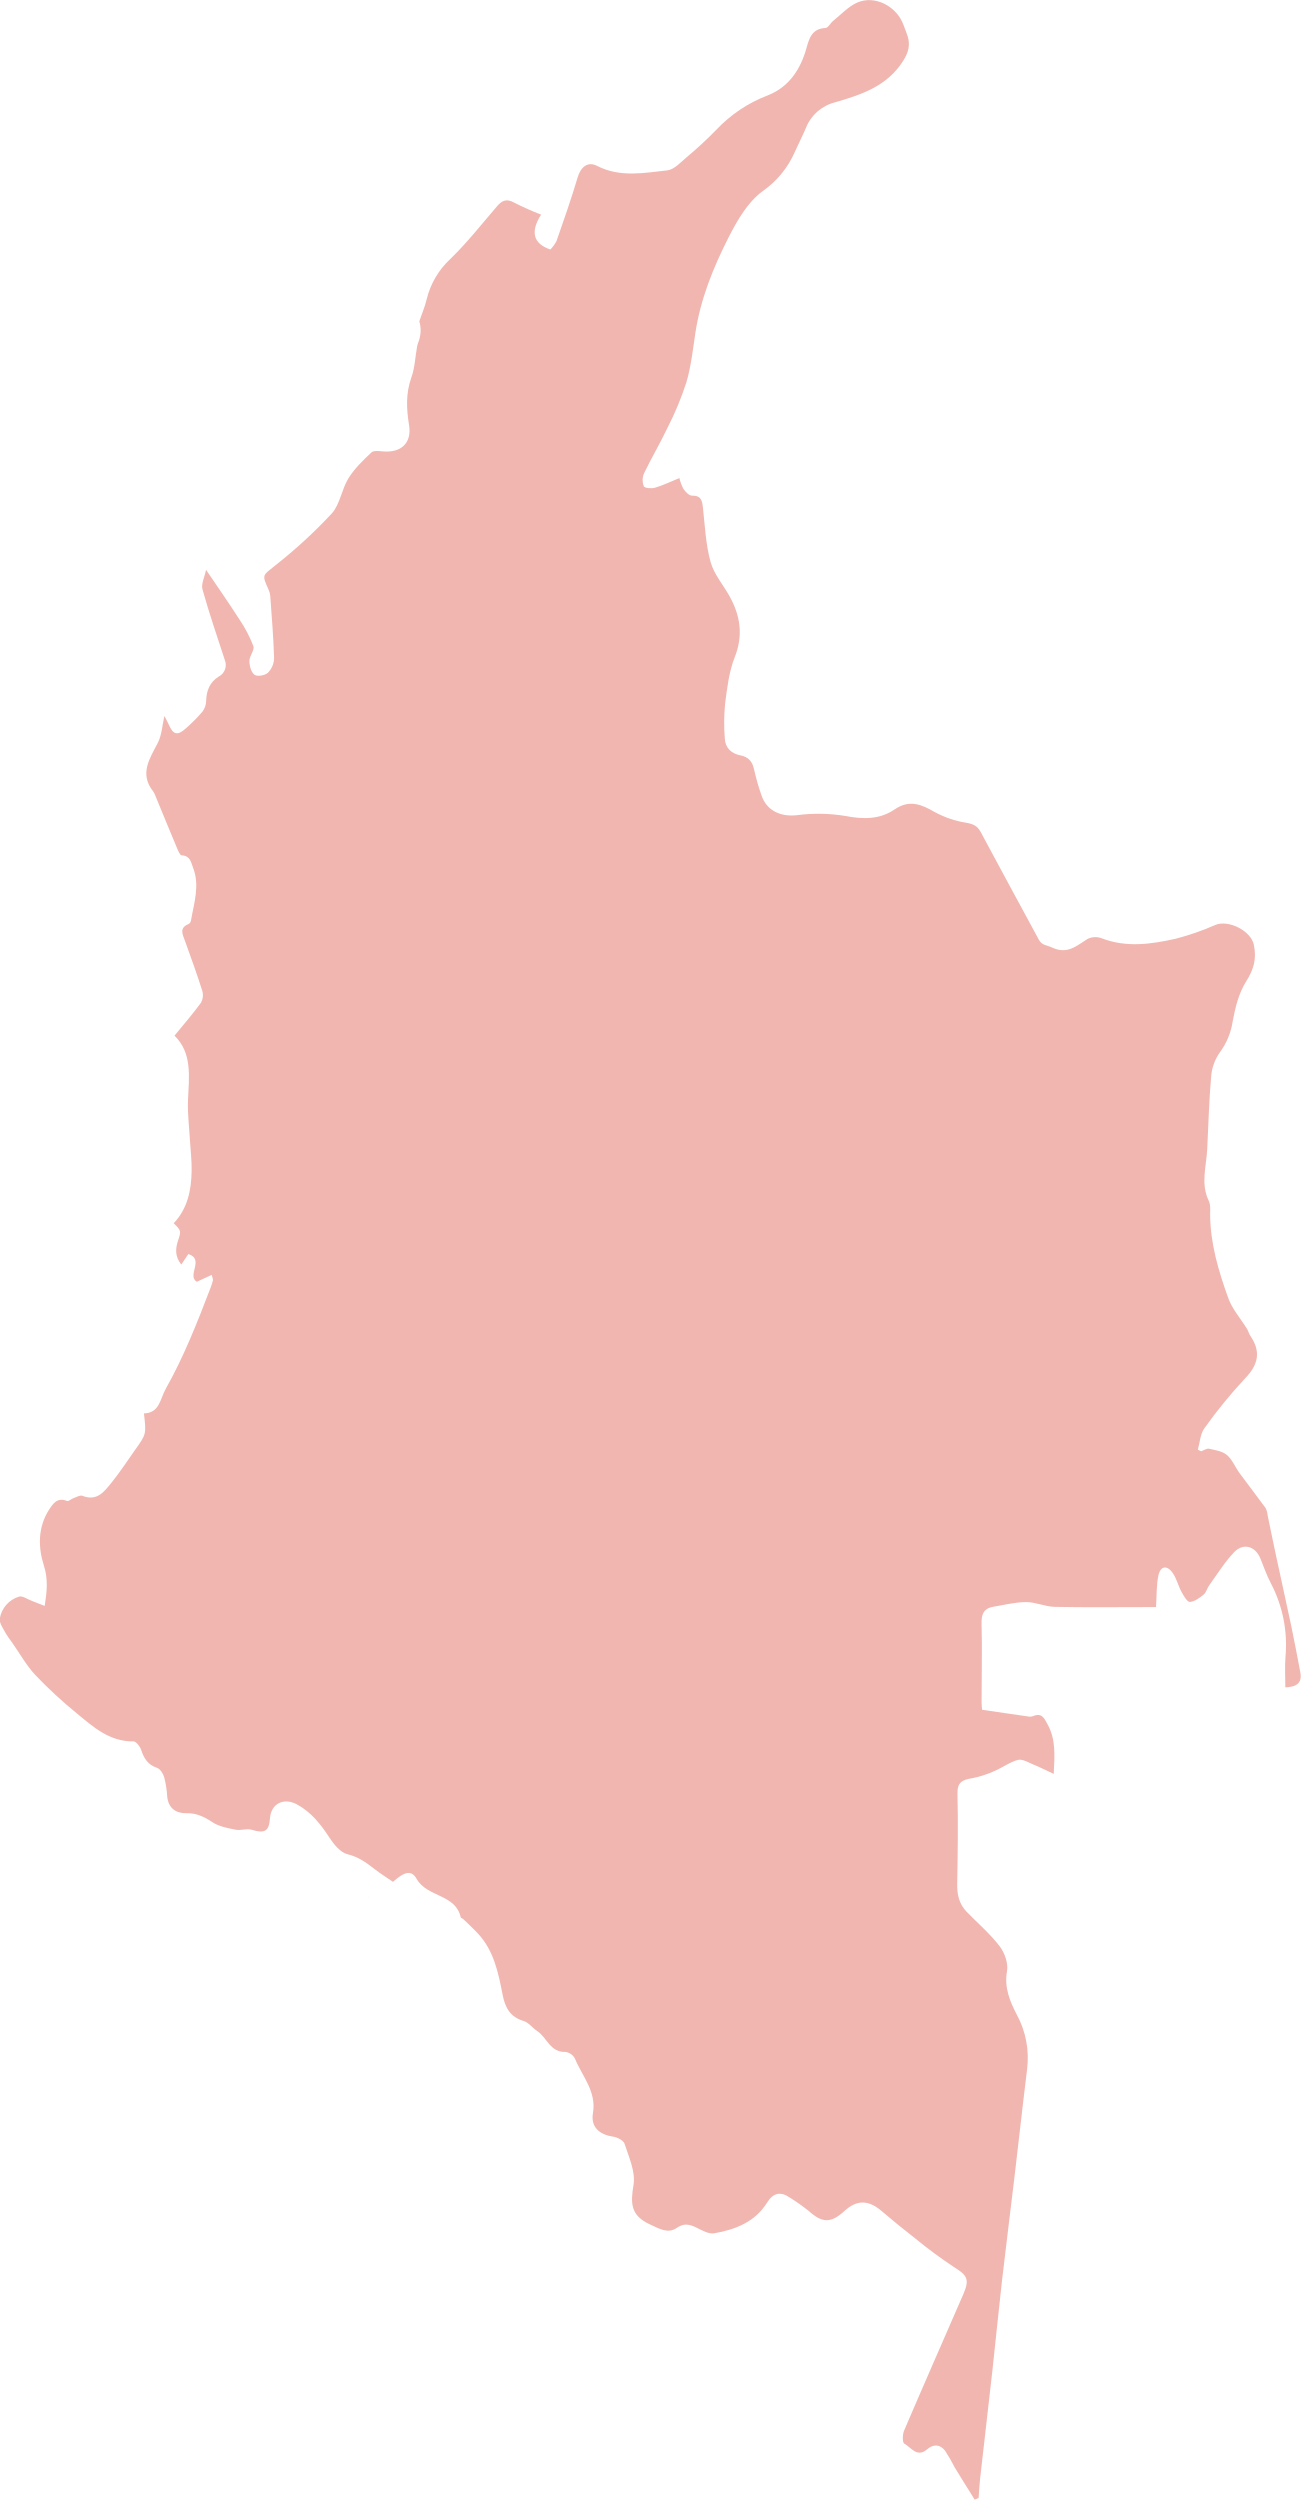
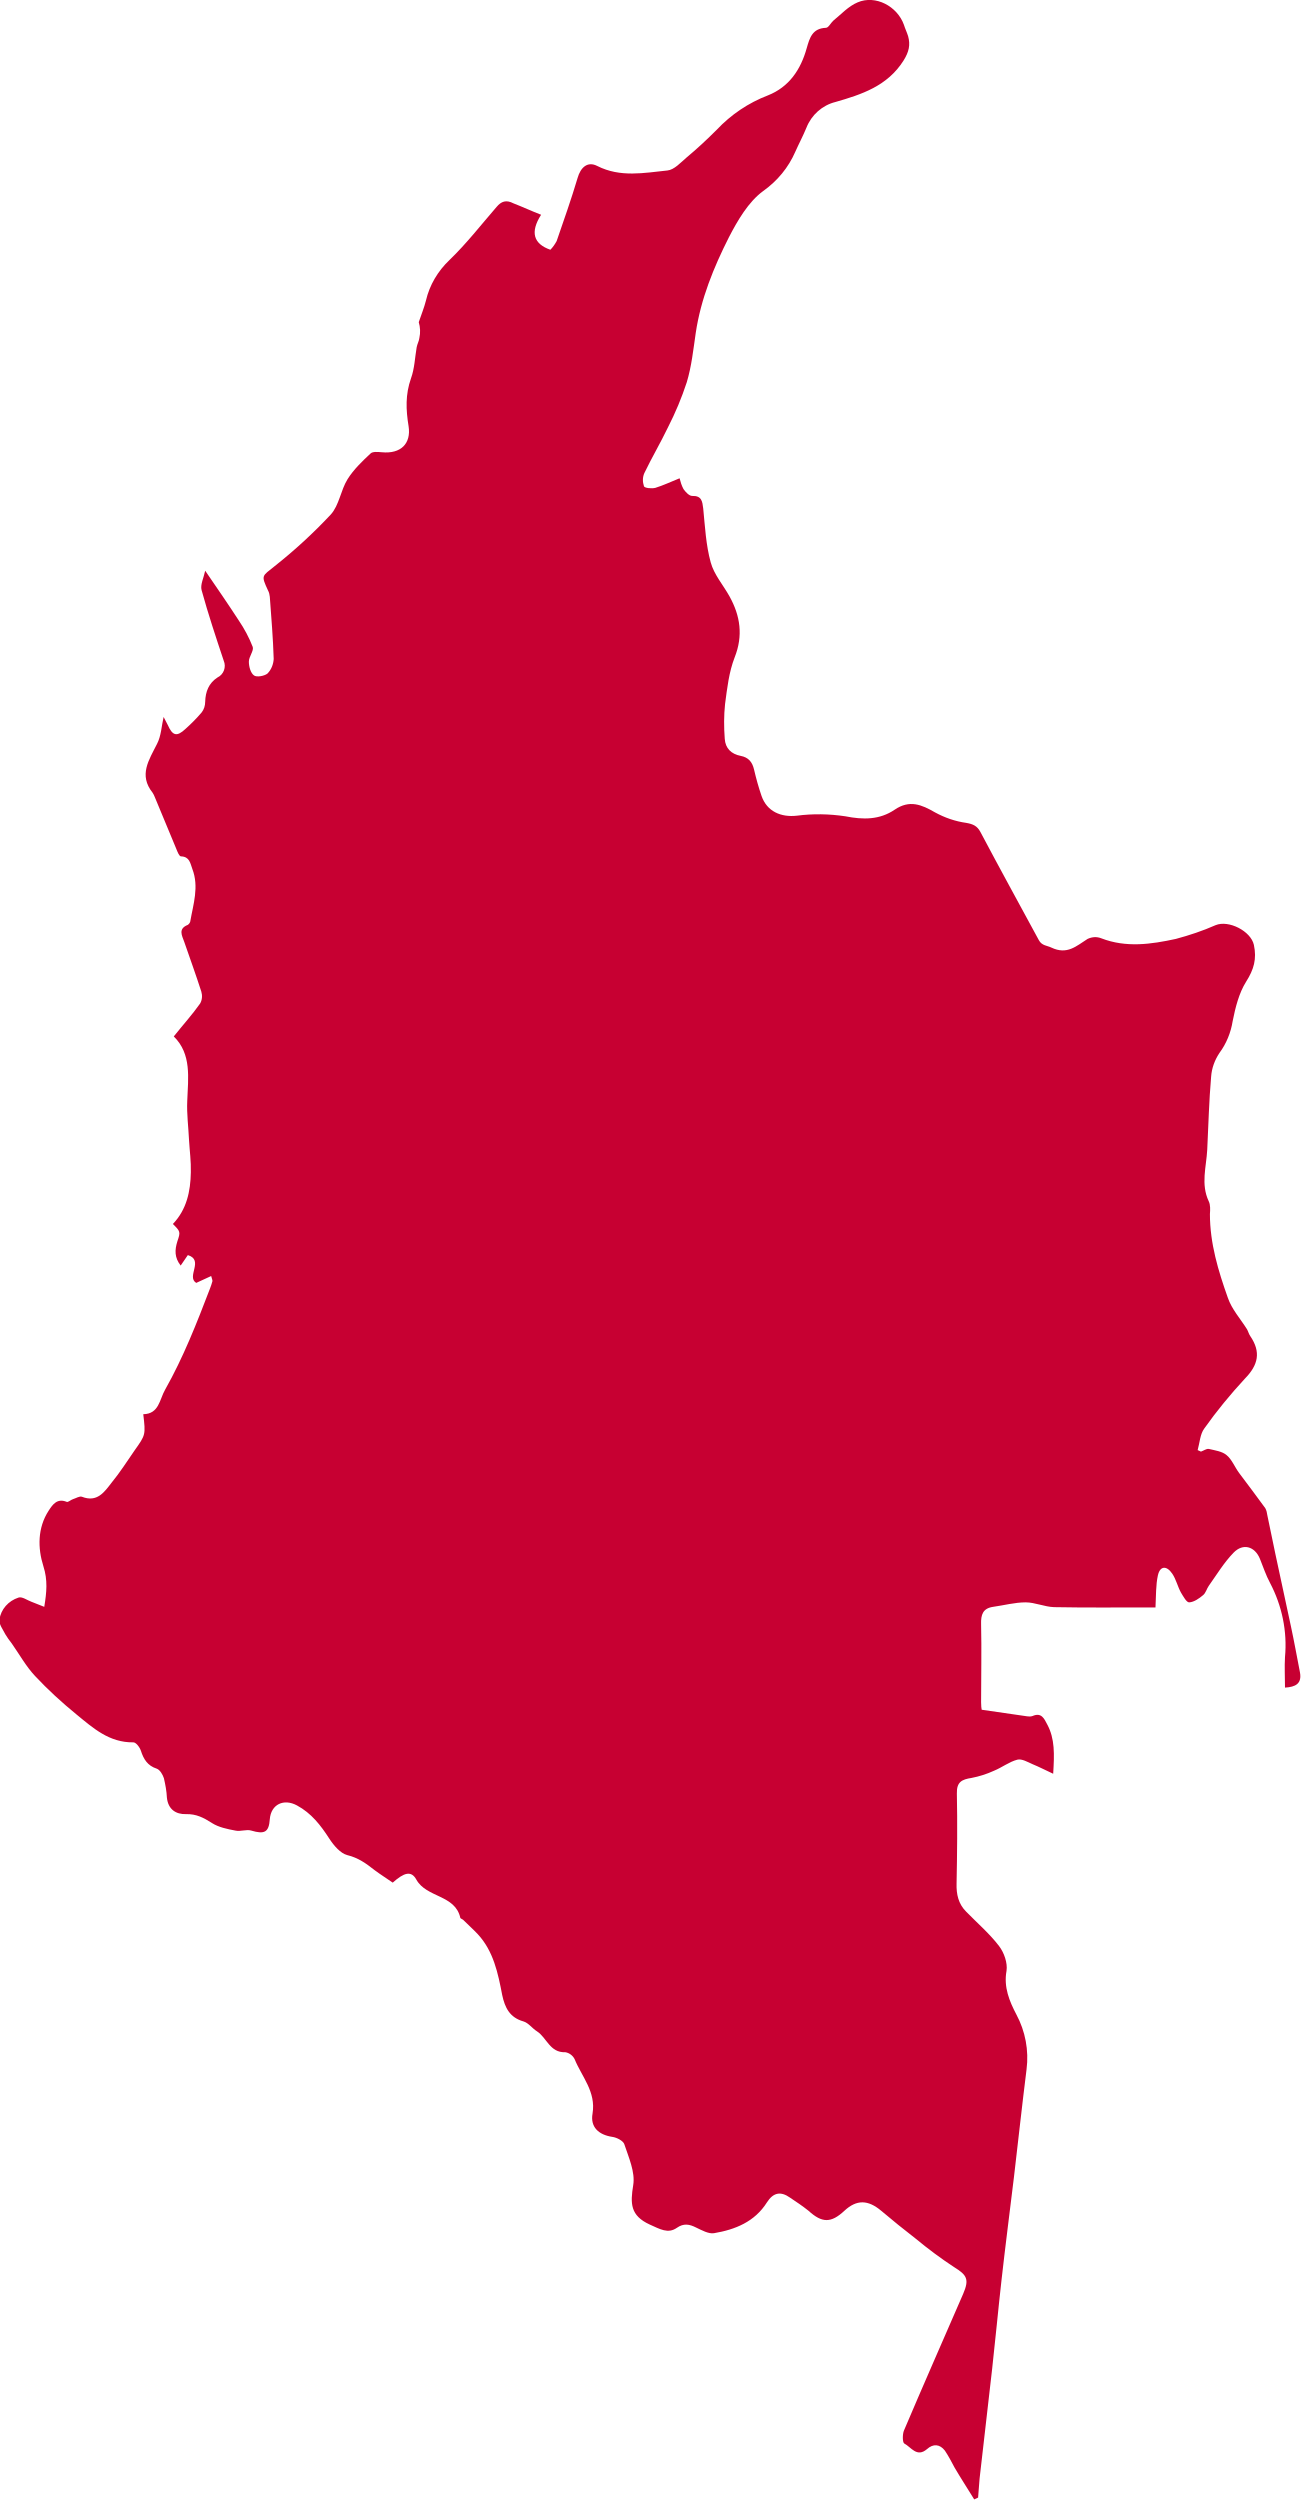
- <svg xmlns="http://www.w3.org/2000/svg" id="Layer_1" data-name="Layer 1" viewBox="0 0 434.85 835.83">
-   <defs>
-     <style>.cls-1{fill:#f0b6af;}.cls-2{fill:#d1e9c7;}</style>
-   </defs>
-   <path class="cls-1" d="M261.37,193.84c-3.67,5.76-2.63,9.71,3.1,11.66a11.86,11.86,0,0,0,2.07-2.85c2.43-7,4.91-14,7-21.08,1-3.53,3.33-5.71,6.61-4,7.68,3.91,15.58,2.32,23.37,1.48,2.3-.24,4.48-2.66,6.47-4.36a127.5,127.5,0,0,0,9.95-9.2A46.15,46.15,0,0,1,337.08,154c7.09-2.76,11-8.63,13-15.77.95-3.46,1.89-6.56,6.36-6.79.89,0,1.64-1.61,2.55-2.35,2.64-2.12,5.05-4.81,8.06-6.14,5.95-2.62,13.29,1.26,15.51,7.54.44,1.27,1,2.49,1.4,3.78.83,2.93.29,5.24-1.49,8.09-5.4,8.6-14.07,11.38-22.84,13.94a14.11,14.11,0,0,0-9.71,8.55c-1.15,2.7-2.51,5.3-3.7,8A31.24,31.24,0,0,1,335.44,186c-4.94,3.6-8.48,9.75-11.37,15.42-5.13,10.08-9.4,20.62-11.12,32-.84,5.53-1.43,11.16-3,16.49A102,102,0,0,1,303.69,265c-2.46,5.19-5.4,10.14-7.89,15.31a5.66,5.66,0,0,0-.08,4.35c.31.65,2.59.82,3.77.47,2.64-.77,5.14-2,8.13-3.22a14.6,14.6,0,0,0,1.32,3.59c.69,1,1.9,2.3,2.86,2.29,3.18-.07,3.44,1.75,3.7,4.19.65,6.05.94,12.23,2.54,18,1.13,4.08,4.21,7.6,6.33,11.42,3.63,6.53,4.64,13.07,1.74,20.41-1.92,4.86-2.54,10.31-3.22,15.57a66.69,66.69,0,0,0-.1,11.57c.16,3.21,2.16,5.07,5.29,5.69,2.57.5,3.93,2,4.48,4.61a76.85,76.85,0,0,0,2.51,8.77c1.75,5.15,6.45,7.2,11.79,6.61a55.35,55.35,0,0,1,16.21.25c6,1.15,11.49,1.23,16.49-2.18s9-1.68,13.5.92a32.56,32.56,0,0,0,10.44,3.53c2.29.41,3.71,1,4.83,3.07,6.44,12.07,13,24.07,19.51,36.12,1,1.85,2.75,1.76,4.23,2.47,5.3,2.54,8.32-.55,12.06-2.85a6,6,0,0,1,4.62-.2c8.29,3.22,16.62,2,24.85.16a89.34,89.34,0,0,0,13.28-4.63c4.39-1.76,11.82,2,12.79,6.65s0,8.24-2.59,12.29c-2.43,3.84-3.63,8.68-4.47,13.25a23.37,23.37,0,0,1-4.4,10.58,16.13,16.13,0,0,0-2.82,8c-.71,8.09-.9,16.23-1.32,24.35-.3,5.74-2.25,11.5.55,17.2.6,1.22.45,2.87.44,4.32,0,9.78,2.78,19,6,28,1.32,3.77,4.21,7,6.35,10.48.44.73.63,1.61,1.11,2.31,3.58,5.26,2.67,9.59-1.75,14.17a162.5,162.5,0,0,0-13.64,16.72c-1.39,1.9-1.49,4.74-2.19,7.15l1.12.53c.88-.31,1.84-1,2.61-.86,2.08.46,4.48.83,6,2.11,1.8,1.52,2.73,4,4.18,6,2.88,3.93,5.88,7.77,8.74,11.71a6.33,6.33,0,0,1,.68,2.4c.91,4.34,1.77,8.7,2.7,13,1.72,8.06,3.53,16.09,5.23,24.15,1.08,5.1,2,10.22,3,15.34.73,3.81-1.45,4.94-5,5.08,0-3.47-.22-6.88.05-10.25a44.27,44.27,0,0,0-5-24.77c-1.36-2.59-2.28-5.4-3.41-8.11-1.7-4.09-5.65-5.29-8.77-2.05s-5.61,7.32-8.32,11.06c-.72,1-1,2.39-1.88,3.12-1.34,1.1-3,2.32-4.59,2.44-.85.06-2.05-2-2.75-3.29-1.1-2-1.64-4.39-2.91-6.28-1.87-2.81-4.12-2.57-4.84.63s-.56,6.77-.81,10.66h-2.7c-10.4,0-20.8.14-31.2-.08-3.19-.07-6.36-1.6-9.53-1.59-3.64,0-7.27.95-10.9,1.54-3.36.55-4.1,2.59-4,5.85.23,8.69,0,17.38,0,26.07,0,1.06.14,2.13.17,2.55,5.35.78,10.29,1.52,15.23,2.21a3.37,3.37,0,0,0,1.79-.08c3-1.31,3.86.87,4.93,2.84,2.65,4.85,2.36,10,2,16.45-2.64-1.22-4.74-2.29-6.91-3.17-1.65-.68-3.61-1.89-5.07-1.5-2.73.72-5.14,2.58-7.79,3.7a33.26,33.26,0,0,1-7.51,2.43c-3.18.5-5,1.29-4.9,5.16.24,10,.09,20.07-.09,30.11-.07,3.61.63,6.79,3.19,9.41,3.71,3.81,7.81,7.32,11,11.49,1.68,2.18,2.92,5.72,2.47,8.31-1,5.54,1,10.2,3.28,14.58a30.43,30.43,0,0,1,3.42,18.34c-1.49,12-2.79,24-4.21,35.92-1.37,11.61-2.85,23.21-4.19,34.82-1.12,9.81-2.05,19.63-3.14,29.44-1.36,12.23-2.8,24.44-4.17,36.67-.24,2.12-.33,4.25-.49,6.38l-1.31.56c-2.22-3.57-4.47-7.12-6.65-10.72a60.3,60.3,0,0,0-3.22-5.6c-1.69-2.19-3.88-2.36-6.05-.49-3.37,2.9-5.34-.68-7.62-1.92-.65-.36-.62-3.06-.07-4.33,6.53-15.27,13.23-30.46,19.84-45.69,2.12-4.88,1.28-6.27-3.15-9a156.58,156.58,0,0,1-12.81-9.46q-5.83-4.53-11.45-9.33c-4.35-3.71-8.2-3.76-12.33,0-4.55,4.19-7.45,4.11-12,0a66.69,66.69,0,0,0-6.21-4.39c-3.12-2.21-5.64-1.68-7.66,1.58-4.07,6.55-10.64,9.06-17.7,10.3-1.84.33-4.1-1-6-1.93-2.25-1.08-4.1-1.53-6.44.08-3,2.08-5.72.42-9.08-1.13-6.47-3-6.49-7-5.46-13.22.72-4.32-1.54-9.24-3-13.74-.35-1.13-2.5-2.19-3.95-2.4-4.58-.67-7.39-3.32-6.62-7.81,1.24-7.27-3.58-12.31-6-18.21a4.25,4.25,0,0,0-3.15-2.28c-5.19.21-6.24-4.87-9.51-7-1.57-1-2.82-2.84-4.49-3.33-4.59-1.35-6.24-4.58-7.06-8.84-1.43-7.31-2.9-14.65-8.22-20.39-1.56-1.68-3.26-3.24-4.91-4.83-.26-.25-.82-.37-.87-.63-1.74-7.83-11.27-6.65-14.74-12.84-1.72-3.06-4.08-2.43-7.9,1-2-1.36-4.11-2.69-6.1-4.23-2.78-2.15-5.42-4.13-9.11-5-2.33-.56-4.53-3.25-6-5.5-2.91-4.46-6-8.46-10.82-11.12-4.4-2.44-8.74-.4-9.1,4.63-.31,4.36-1.82,5.13-6.17,3.79-1.61-.49-3.6.36-5.3,0-2.67-.54-5.59-1.06-7.79-2.52-2.75-1.82-5.29-3.07-8.7-3s-6-1.61-6.39-5.53a34.9,34.9,0,0,0-1-6.47c-.36-1.22-1.34-2.8-2.4-3.16-3.05-1-4.38-3.16-5.31-6-.38-1.15-1.7-2.86-2.58-2.85-8,.1-13.4-4.79-18.91-9.34a150.49,150.49,0,0,1-13.94-12.89c-3-3.23-5.2-7.23-7.76-10.88a28.33,28.33,0,0,1-2.08-3c-.82-1.59-2.19-3.39-2-4.9a9.22,9.22,0,0,1,6.4-7.38c1.15-.4,2.88.91,4.35,1.43L95.41,659c.77-4.91,1.2-8.93-.3-13.62-1.92-6-2-12.76,1.78-18.58,1.29-2,2.77-4.23,6-2.89.49.2,1.38-.68,2.13-.94,1-.35,2.21-1.1,3-.79,5.05,2,7.46-1.61,9.93-4.66,2.77-3.42,5.16-7.16,7.72-10.75,3.73-5.22,3.73-5.22,2.92-12.14,5.27-.12,5.39-4.86,7.31-8.25,6.09-10.81,10.59-22.3,15-33.84a18.5,18.5,0,0,0,.76-2.43c.07-.31-.14-.68-.4-1.8l-5,2.31c-3.41-2.09,2.68-7.56-2.82-9.27l-2.36,3.52c-2.12-2.68-2-5.25-1.07-8.06,1.09-3.23,1-3.32-1.47-5.77,4.59-4.78,5.88-10.91,6-17.31.09-3.57-.38-7.16-.59-10.74-.24-4.37-.81-8.75-.62-13.09.34-7.83,1.48-15.71-4.51-21.57,3.14-3.85,6.16-7.31,8.84-11a5.23,5.23,0,0,0,.42-4.05c-1.76-5.57-3.76-11.06-5.74-16.56-.79-2.21-2.1-4.41,1.23-5.73a1.67,1.67,0,0,0,.75-1.14c1-5.83,3-11.62.73-17.59-.73-1.88-.95-4.08-3.83-4.21-.59,0-1.23-1.62-1.63-2.58-2.39-5.69-4.72-11.41-7.08-17.12a6.75,6.75,0,0,0-.8-1.64c-4.71-5.94-1.23-10.91,1.51-16.25,1.37-2.66,1.51-6,2.21-9,.36.7.94,1.69,1.39,2.73,1.56,3.61,3,4,5.92,1.29a55,55,0,0,0,5.42-5.48,6.27,6.27,0,0,0,1.24-3.59c.09-3.43,1.19-6.23,4.14-8.09a4.38,4.38,0,0,0,2.08-5.61c-2.55-7.84-5.24-15.64-7.45-23.58-.51-1.8.7-4.08,1.19-6.54,4.08,6,7.73,11.25,11.16,16.6a43.53,43.53,0,0,1,4.67,8.94c.45,1.31-1.34,3.25-1.34,4.9s.58,3.79,1.71,4.65c.88.68,3.5.24,4.46-.65a7.18,7.18,0,0,0,2.09-4.9c-.2-6.93-.79-13.85-1.28-20.77a6.16,6.16,0,0,0-.55-2.1c-2.36-5.19-2-4.72,2.24-8.15a166.23,166.23,0,0,0,18.84-17.32c2.8-3.08,3.33-8.12,5.62-11.82,2-3.23,4.89-6,7.66-8.62.72-.68,2.49-.48,3.75-.36,6.27.6,9.79-2.9,8.85-8.72-.88-5.48-1.15-10.62.77-16,1.18-3.27,1.27-6.92,1.92-10.38.19-1.06.75-2.05.93-3.11a10.54,10.54,0,0,0-.19-5.31c.82-2.4,1.83-4.75,2.42-7.21A27.08,27.08,0,0,1,231,208.69c5.66-5.46,10.54-11.73,15.7-17.71,1.65-1.92,3.2-2.54,5.66-1.16A97.09,97.09,0,0,0,261.37,193.84Z" transform="translate(-80.47 -122.08)" />
-   <path class="cls-2" d="M297.85,282.82l-.34.28.28-.33Z" transform="translate(-80.47 -122.08)" />
-   <path class="cls-2" d="M203.81,756.46l-.32-.34.36.3Z" transform="translate(-80.47 -122.08)" />
+ <svg xmlns="http://www.w3.org/2000/svg" version="1.1" id="Layer_1" x="0px" y="0px" viewBox="0 0 434.9 835.8" style="enable-background:new 0 0 434.9 835.8;" xml:space="preserve">
+   <style type="text/css">
+ 	.st0{fill:#C70032;}
+ 	.st1{fill:#D1E9C7;}
+ </style>
+   <path class="st0" d="M180.9,71.8c-3.7,5.8-2.6,9.7,3.1,11.7c0.8-0.8,1.5-1.8,2.1-2.9c2.4-7,4.9-14,7-21.1c1-3.5,3.3-5.7,6.6-4  c7.7,3.9,15.6,2.3,23.4,1.5c2.3-0.2,4.5-2.7,6.5-4.4c3.5-2.9,6.8-6,10-9.2c4.8-5.1,10.6-9,17.1-11.5c7.1-2.8,11-8.6,13-15.8  c1-3.5,1.9-6.6,6.4-6.8c0.9,0,1.6-1.6,2.5-2.4c2.6-2.1,5-4.8,8.1-6.1c6-2.6,13.3,1.3,15.5,7.5c0.4,1.3,1,2.5,1.4,3.8  c0.8,2.9,0.3,5.2-1.5,8.1c-5.4,8.6-14.1,11.4-22.8,13.9c-4.4,1.1-8,4.3-9.7,8.6c-1.1,2.7-2.5,5.3-3.7,8c-2.3,5.3-6,9.8-10.8,13.2  c-4.9,3.6-8.5,9.8-11.4,15.4c-5.1,10.1-9.4,20.6-11.1,32c-0.8,5.5-1.4,11.2-3,16.5c-1.7,5.2-3.8,10.2-6.3,15.1  c-2.5,5.2-5.4,10.1-7.9,15.3c-0.6,1.4-0.6,2.9-0.1,4.4c0.3,0.6,2.6,0.8,3.8,0.5c2.6-0.8,5.1-2,8.1-3.2c0.3,1.2,0.7,2.5,1.3,3.6  c0.7,1,1.9,2.3,2.9,2.3c3.2-0.1,3.4,1.8,3.7,4.2c0.6,6,0.9,12.2,2.5,18c1.1,4.1,4.2,7.6,6.3,11.4c3.6,6.5,4.6,13.1,1.7,20.4  c-1.9,4.9-2.5,10.3-3.2,15.6c-0.4,3.8-0.4,7.7-0.1,11.6c0.2,3.2,2.2,5.1,5.3,5.7c2.6,0.5,3.9,2,4.5,4.6c0.7,3,1.5,5.9,2.5,8.8  c1.8,5.2,6.5,7.2,11.8,6.6c5.4-0.7,10.8-0.6,16.2,0.2c6,1.2,11.5,1.2,16.5-2.2c5-3.4,9-1.7,13.5,0.9c3.3,1.8,6.8,3,10.4,3.5  c2.3,0.4,3.7,1,4.8,3.1c6.4,12.1,13,24.1,19.5,36.1c1,1.9,2.8,1.8,4.2,2.5c5.3,2.5,8.3-0.5,12.1-2.9c1.5-0.7,3.1-0.8,4.6-0.2  c8.3,3.2,16.6,2,24.9,0.2c4.5-1.2,9-2.7,13.3-4.6c4.4-1.8,11.8,2,12.8,6.6c1,4.7,0,8.2-2.6,12.3c-2.4,3.8-3.6,8.7-4.5,13.2  c-0.6,3.8-2.1,7.5-4.4,10.6c-1.6,2.4-2.6,5.1-2.8,8c-0.7,8.1-0.9,16.2-1.3,24.4c-0.3,5.7-2.2,11.5,0.5,17.2c0.6,1.2,0.5,2.9,0.4,4.3  c0,9.8,2.8,19,6,28c1.3,3.8,4.2,7,6.4,10.5c0.4,0.7,0.6,1.6,1.1,2.3c3.6,5.3,2.7,9.6-1.8,14.2c-4.9,5.3-9.5,10.9-13.6,16.7  c-1.4,1.9-1.5,4.7-2.2,7.2l1.1,0.5c0.9-0.3,1.8-1,2.6-0.9c2.1,0.5,4.5,0.8,6,2.1c1.8,1.5,2.7,4,4.2,6c2.9,3.9,5.9,7.8,8.7,11.7  c0.4,0.7,0.6,1.6,0.7,2.4c0.9,4.3,1.8,8.7,2.7,13c1.7,8.1,3.5,16.1,5.2,24.2c1.1,5.1,2,10.2,3,15.3c0.7,3.8-1.5,4.9-5,5.1  c0-3.5-0.2-6.9,0-10.2c0.8-8.6-1-17.2-5-24.8c-1.4-2.6-2.3-5.4-3.4-8.1c-1.7-4.1-5.6-5.3-8.8-2s-5.6,7.3-8.3,11.1  c-0.7,1-1,2.4-1.9,3.1c-1.3,1.1-3,2.3-4.6,2.4c-0.9,0.1-2-2-2.8-3.3c-1.1-2-1.6-4.4-2.9-6.3c-1.9-2.8-4.1-2.6-4.8,0.6  s-0.6,6.8-0.8,10.7h-2.7c-10.4,0-20.8,0.1-31.2-0.1c-3.2-0.1-6.4-1.6-9.5-1.6c-3.6,0-7.3,1-10.9,1.5c-3.4,0.5-4.1,2.6-4,5.8  c0.2,8.7,0,17.4,0,26.1c0,1.1,0.1,2.1,0.2,2.5c5.4,0.8,10.3,1.5,15.2,2.2c0.6,0.1,1.2,0.1,1.8-0.1c3-1.3,3.9,0.9,4.9,2.8  c2.6,4.8,2.4,10,2,16.5c-2.6-1.2-4.7-2.3-6.9-3.2c-1.6-0.7-3.6-1.9-5.1-1.5c-2.7,0.7-5.1,2.6-7.8,3.7c-2.4,1.1-4.9,1.9-7.5,2.4  c-3.2,0.5-5,1.3-4.9,5.2c0.2,10,0.1,20.1-0.1,30.1c-0.1,3.6,0.6,6.8,3.2,9.4c3.7,3.8,7.8,7.3,11,11.5c1.7,2.2,2.9,5.7,2.5,8.3  c-1,5.5,1,10.2,3.3,14.6c3,5.6,4.2,12,3.4,18.3c-1.5,12-2.8,24-4.2,35.9c-1.4,11.6-2.9,23.2-4.2,34.8c-1.1,9.8-2,19.6-3.1,29.4  c-1.4,12.2-2.8,24.4-4.2,36.7c-0.2,2.1-0.3,4.2-0.5,6.4l-1.3,0.6c-2.2-3.6-4.5-7.1-6.6-10.7c-1-1.9-2-3.8-3.2-5.6  c-1.7-2.2-3.9-2.4-6-0.5c-3.4,2.9-5.3-0.7-7.6-1.9c-0.6-0.4-0.6-3.1-0.1-4.3c6.5-15.3,13.2-30.5,19.8-45.7c2.1-4.9,1.3-6.3-3.1-9  c-4.4-2.9-8.7-6.1-12.8-9.5c-3.9-3-7.7-6.1-11.5-9.3c-4.4-3.7-8.2-3.8-12.3,0c-4.5,4.2-7.5,4.1-12,0c-2-1.6-4.1-3-6.2-4.4  c-3.1-2.2-5.6-1.7-7.7,1.6c-4.1,6.5-10.6,9.1-17.7,10.3c-1.8,0.3-4.1-1-6-1.9c-2.2-1.1-4.1-1.5-6.4,0.1c-3,2.1-5.7,0.4-9.1-1.1  c-6.5-3-6.5-7-5.5-13.2c0.7-4.3-1.5-9.2-3-13.7c-0.4-1.1-2.5-2.2-4-2.4c-4.6-0.7-7.4-3.3-6.6-7.8c1.2-7.3-3.6-12.3-6-18.2  c-0.6-1.2-1.8-2.1-3.1-2.3c-5.2,0.2-6.2-4.9-9.5-7c-1.6-1-2.8-2.8-4.5-3.3c-4.6-1.3-6.2-4.6-7.1-8.8c-1.4-7.3-2.9-14.7-8.2-20.4  c-1.6-1.7-3.3-3.2-4.9-4.8c-0.3-0.2-0.8-0.4-0.9-0.6c-1.7-7.8-11.3-6.7-14.7-12.8c-1.7-3.1-4.1-2.4-7.9,1c-2-1.4-4.1-2.7-6.1-4.2  c-2.8-2.2-5.4-4.1-9.1-5c-2.3-0.6-4.5-3.2-6-5.5c-2.9-4.5-6-8.5-10.8-11.1c-4.4-2.4-8.7-0.4-9.1,4.6c-0.3,4.4-1.8,5.1-6.2,3.8  c-1.6-0.5-3.6,0.4-5.3,0c-2.7-0.5-5.6-1.1-7.8-2.5c-2.8-1.8-5.3-3.1-8.7-3s-6-1.6-6.4-5.5c-0.1-2.2-0.5-4.3-1-6.5  c-0.4-1.2-1.3-2.8-2.4-3.2c-3.1-1-4.4-3.2-5.3-6c-0.4-1.2-1.7-2.9-2.6-2.8c-8,0.1-13.4-4.8-18.9-9.3c-4.9-4-9.6-8.3-13.9-12.9  c-3-3.2-5.2-7.2-7.8-10.9c-0.8-1-1.5-2-2.1-3c-0.8-1.6-2.2-3.4-2-4.9c0.5-3.5,3-6.3,6.4-7.4c1.2-0.4,2.9,0.9,4.3,1.4l4.3,1.7  c0.8-4.9,1.2-8.9-0.3-13.6c-1.9-6-2-12.8,1.8-18.6c1.3-2,2.8-4.2,6-2.9c0.5,0.2,1.4-0.7,2.1-0.9c1-0.3,2.2-1.1,3-0.8  c5.1,2,7.5-1.6,9.9-4.7c2.8-3.4,5.2-7.2,7.7-10.8c3.7-5.2,3.7-5.2,2.9-12.1c5.3-0.1,5.4-4.9,7.3-8.2c6.1-10.8,10.6-22.3,15-33.8  c0.3-0.8,0.6-1.6,0.8-2.4c0.1-0.3-0.1-0.7-0.4-1.8l-5,2.3c-3.4-2.1,2.7-7.6-2.8-9.3l-2.4,3.5c-2.1-2.7-2-5.2-1.1-8.1  c1.1-3.2,1-3.3-1.5-5.8c4.6-4.8,5.9-10.9,6-17.3c0.1-3.6-0.4-7.2-0.6-10.7c-0.2-4.4-0.8-8.8-0.6-13.1c0.3-7.8,1.5-15.7-4.5-21.6  c3.1-3.9,6.2-7.3,8.8-11c0.7-1.2,0.8-2.7,0.4-4c-1.8-5.6-3.8-11.1-5.7-16.6c-0.8-2.2-2.1-4.4,1.2-5.7c0.4-0.3,0.7-0.7,0.8-1.1  c1-5.8,3-11.6,0.7-17.6c-0.7-1.9-0.9-4.1-3.8-4.2c-0.6,0-1.2-1.6-1.6-2.6c-2.4-5.7-4.7-11.4-7.1-17.1c-0.2-0.6-0.5-1.1-0.8-1.6  c-4.7-5.9-1.2-10.9,1.5-16.3c1.4-2.7,1.5-6,2.2-9c0.4,0.7,0.9,1.7,1.4,2.7c1.6,3.6,3,4,5.9,1.3c1.9-1.7,3.7-3.5,5.4-5.5  c0.8-1,1.2-2.3,1.2-3.6c0.1-3.4,1.2-6.2,4.1-8.1c2.1-1,3-3.5,2.1-5.6c-2.6-7.8-5.2-15.6-7.4-23.6c-0.5-1.8,0.7-4.1,1.2-6.5  c4.1,6,7.7,11.2,11.2,16.6c1.9,2.8,3.5,5.8,4.7,8.9c0.4,1.3-1.3,3.2-1.3,4.9s0.6,3.8,1.7,4.6c0.9,0.7,3.5,0.2,4.5-0.6  c1.3-1.3,2-3.1,2.1-4.9c-0.2-6.9-0.8-13.9-1.3-20.8c-0.1-0.7-0.2-1.4-0.6-2.1c-2.4-5.2-2-4.7,2.2-8.1c6.7-5.3,13-11.1,18.8-17.3  c2.8-3.1,3.3-8.1,5.6-11.8c2-3.2,4.9-6,7.7-8.6c0.7-0.7,2.5-0.5,3.8-0.4c6.3,0.6,9.8-2.9,8.9-8.7c-0.9-5.5-1.1-10.6,0.8-16  c1.2-3.3,1.3-6.9,1.9-10.4c0.2-1.1,0.8-2.1,0.9-3.1c0.4-1.8,0.3-3.6-0.2-5.3c0.8-2.4,1.8-4.8,2.4-7.2c1.2-5.2,4-9.9,7.9-13.6  c5.7-5.5,10.5-11.7,15.7-17.7c1.6-1.9,3.2-2.5,5.7-1.2C174.8,69.2,177.8,70.6,180.9,71.8z" />
+   <path class="st1" d="M217.4,160.7L217,161L217.4,160.7L217.4,160.7z" />
+   <path class="st1" d="M123.3,634.4L123,634L123.3,634.4L123.3,634.4z" />
</svg>
